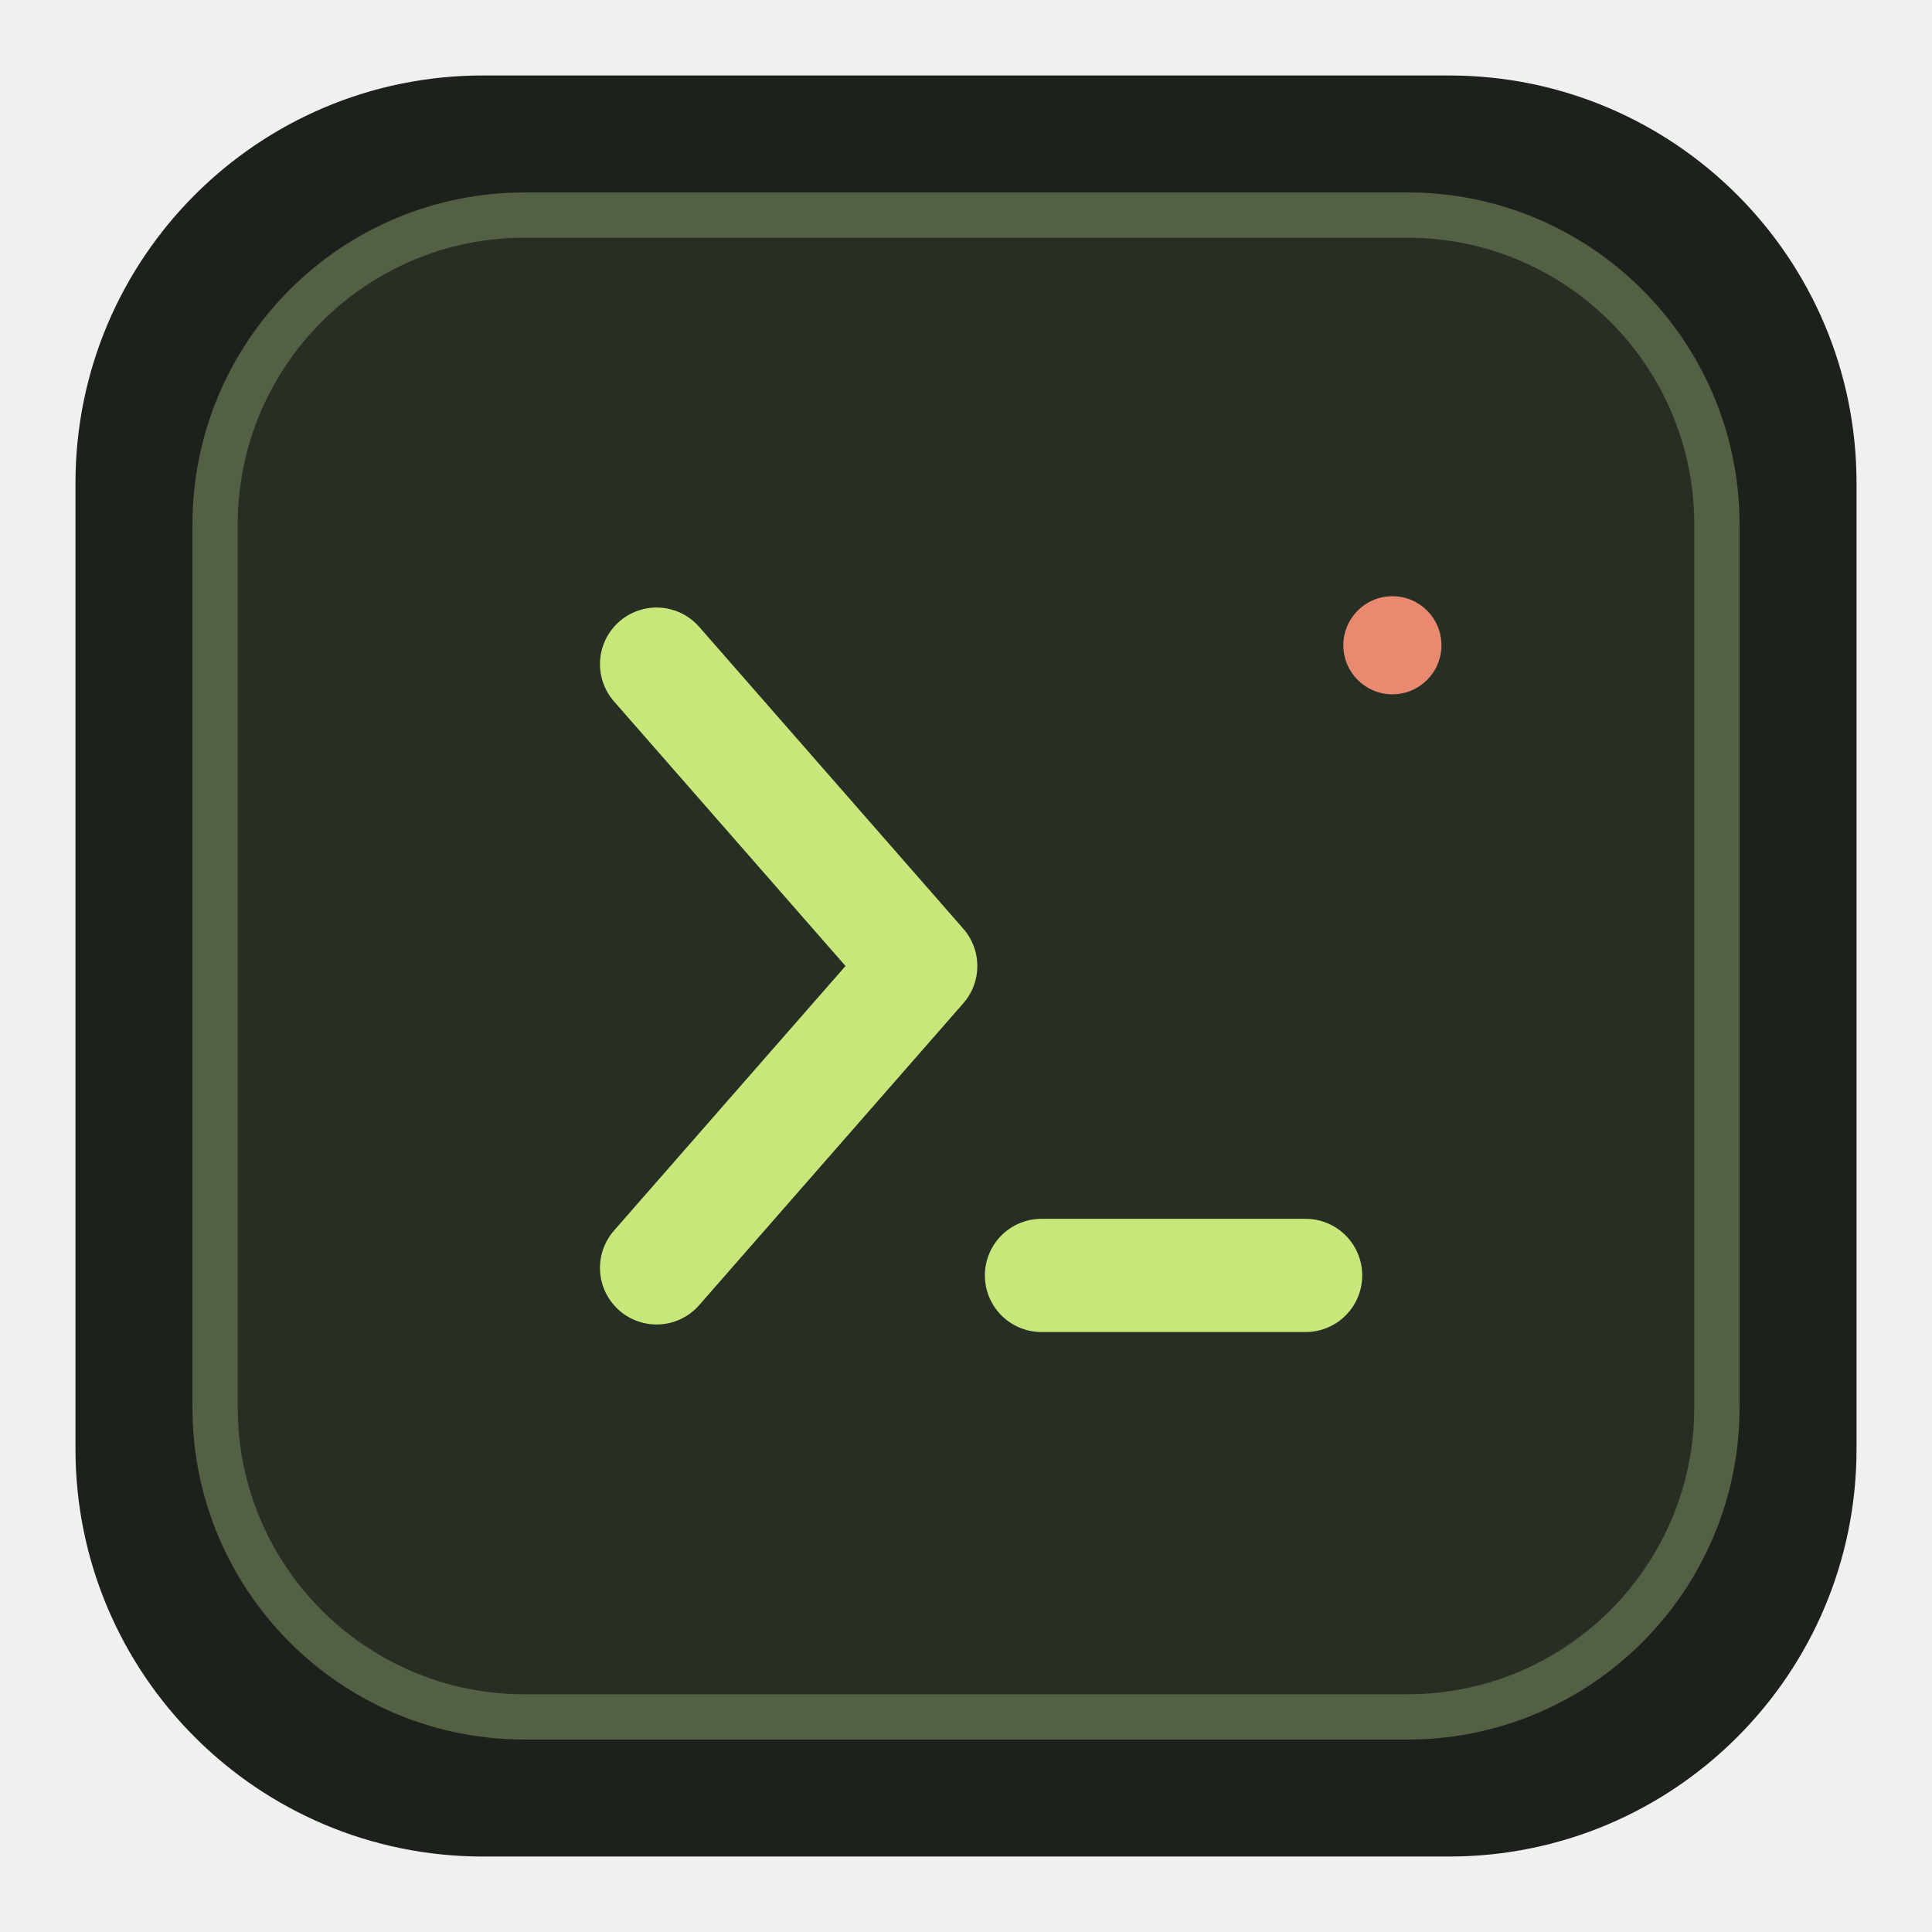
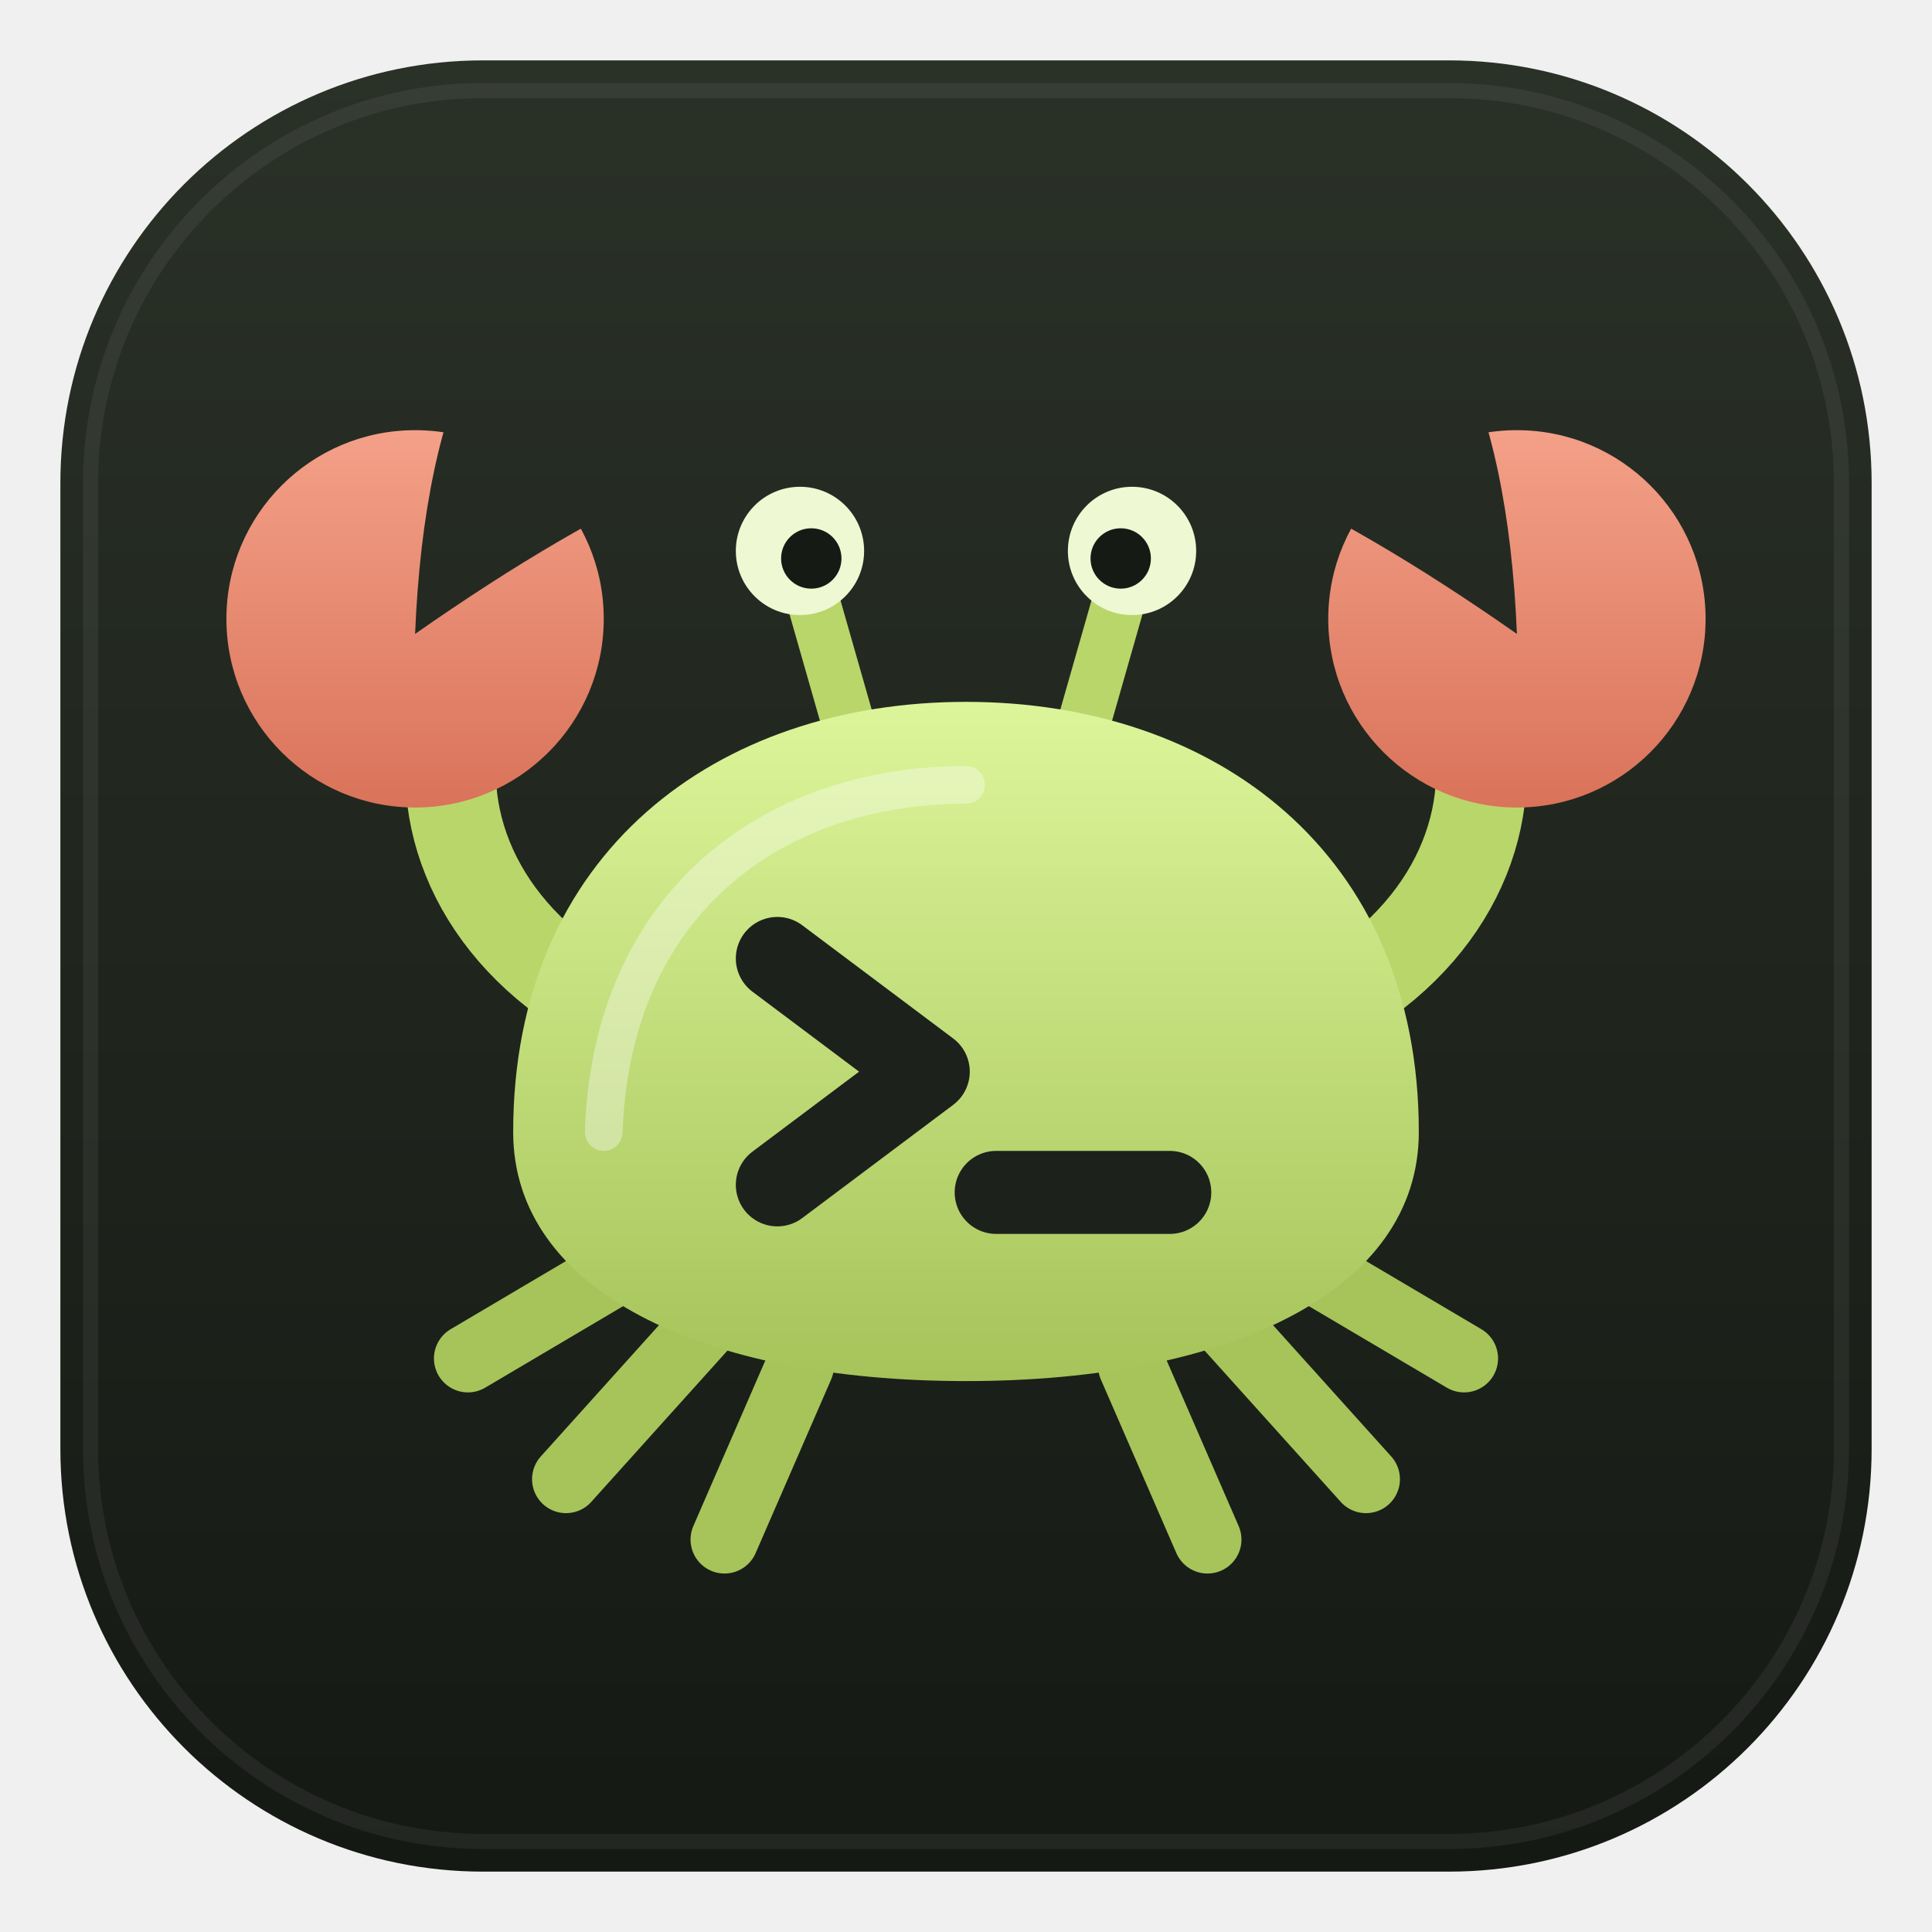
<svg xmlns="http://www.w3.org/2000/svg" width="512" height="512" viewBox="0 0 512 512">
-   <rect x="20" y="20" width="472" height="472" rx="108" fill="#1d211c" />
-   <rect x="57" y="57" width="398" height="398" rx="82" fill="#272f24" stroke="#536044" stroke-width="12" />
-   <path d="M174 176l70 80-70 80M276 338h70" fill="none" stroke="#c7e77a" stroke-linecap="round" stroke-linejoin="round" stroke-width="30" />
-   <circle cx="369" cy="171" r="13" fill="#e98a70" />
+   <defs>
+     <linearGradient id="tile" x1="0" y1="0" x2="0" y2="1">
+       <stop offset="0" stop-color="#2a3127" />
+       <stop offset="1" stop-color="#151914" />
+     </linearGradient>
+     <linearGradient id="shell" x1="0" y1="0" x2="0" y2="1">
+       <stop offset="0" stop-color="#dcf59a" />
+       <stop offset="1" stop-color="#a6c45a" />
+     </linearGradient>
+     <linearGradient id="claw" x1="0" y1="0" x2="0" y2="1">
+       <stop offset="0" stop-color="#f4a088" />
+       <stop offset="1" stop-color="#d9735a" />
+     </linearGradient>
+     <mask id="pincerL">
+       <rect width="512" height="512" fill="#fff" />
+       <path d="M110 168 Q 112 120 126 92 L 182 126 Q 150 140 110 168 Z" fill="#000" />
+     </mask>
+     <mask id="pincerR">
+       <rect width="512" height="512" fill="#fff" />
+       <path d="M402 168 Q 400 120 386 92 L 330 126 Q 362 140 402 168 Z" fill="#000" />
+     </mask>
+   </defs>
+   <rect x="16" y="16" width="480" height="480" rx="112" fill="url(#tile)" />
+   <rect x="24" y="24" width="464" height="464" rx="104" fill="none" stroke="#ffffff" stroke-opacity="0.06" stroke-width="4" />
+   <g fill="none" stroke="#a6c45a" stroke-linecap="round" stroke-width="18">
+     <path d="M168 334 L124 360" />
+     <path d="M186 352 L150 392" />
+     <path d="M212 362 L192 408" />
+     <path d="M344 334 L388 360" />
+     <path d="M326 352 L362 392" />
+     <path d="M300 362 L320 408" />
+   </g>
+   <g fill="none" stroke="#b9d66b" stroke-linecap="round" stroke-width="24">
+     <path d="M168 270 C 132 254 116 224 120 196" />
+     <path d="M344 270 C 380 254 396 224 392 196" />
+   </g>
+   <circle cx="110" cy="164" r="50" fill="url(#claw)" mask="url(#pincerL)" />
+   <circle cx="402" cy="164" r="50" fill="url(#claw)" mask="url(#pincerR)" />
+   <g stroke="#b9d66b" stroke-linecap="round" stroke-width="14">
+     <path d="M226 196 L214 154" />
+     <path d="M286 196 L298 154" />
+   </g>
+   <circle cx="212" cy="146" r="17" fill="#eef8d2" />
+   <circle cx="300" cy="146" r="17" fill="#eef8d2" />
+   <circle cx="215" cy="148" r="8" fill="#161a15" />
+   <circle cx="297" cy="148" r="8" fill="#161a15" />
+   <path d="M136 300 C 136 226 190 186 256 186 C 322 186 376 226 376 300 C 376 342 326 366 256 366 C 186 366 136 342 136 300 Z" fill="url(#shell)" />
+   <path d="M160 300 C 162 240 204 208 256 208" fill="none" stroke="#ffffff" stroke-opacity="0.35" stroke-linecap="round" stroke-width="10" />
+   <path d="M206 254 L246 284 L206 314" fill="none" stroke="#1d211c" stroke-linecap="round" stroke-linejoin="round" stroke-width="22" />
+   <path d="M264 316 L310 316" fill="none" stroke="#1d211c" stroke-linecap="round" stroke-width="22" />
</svg>
